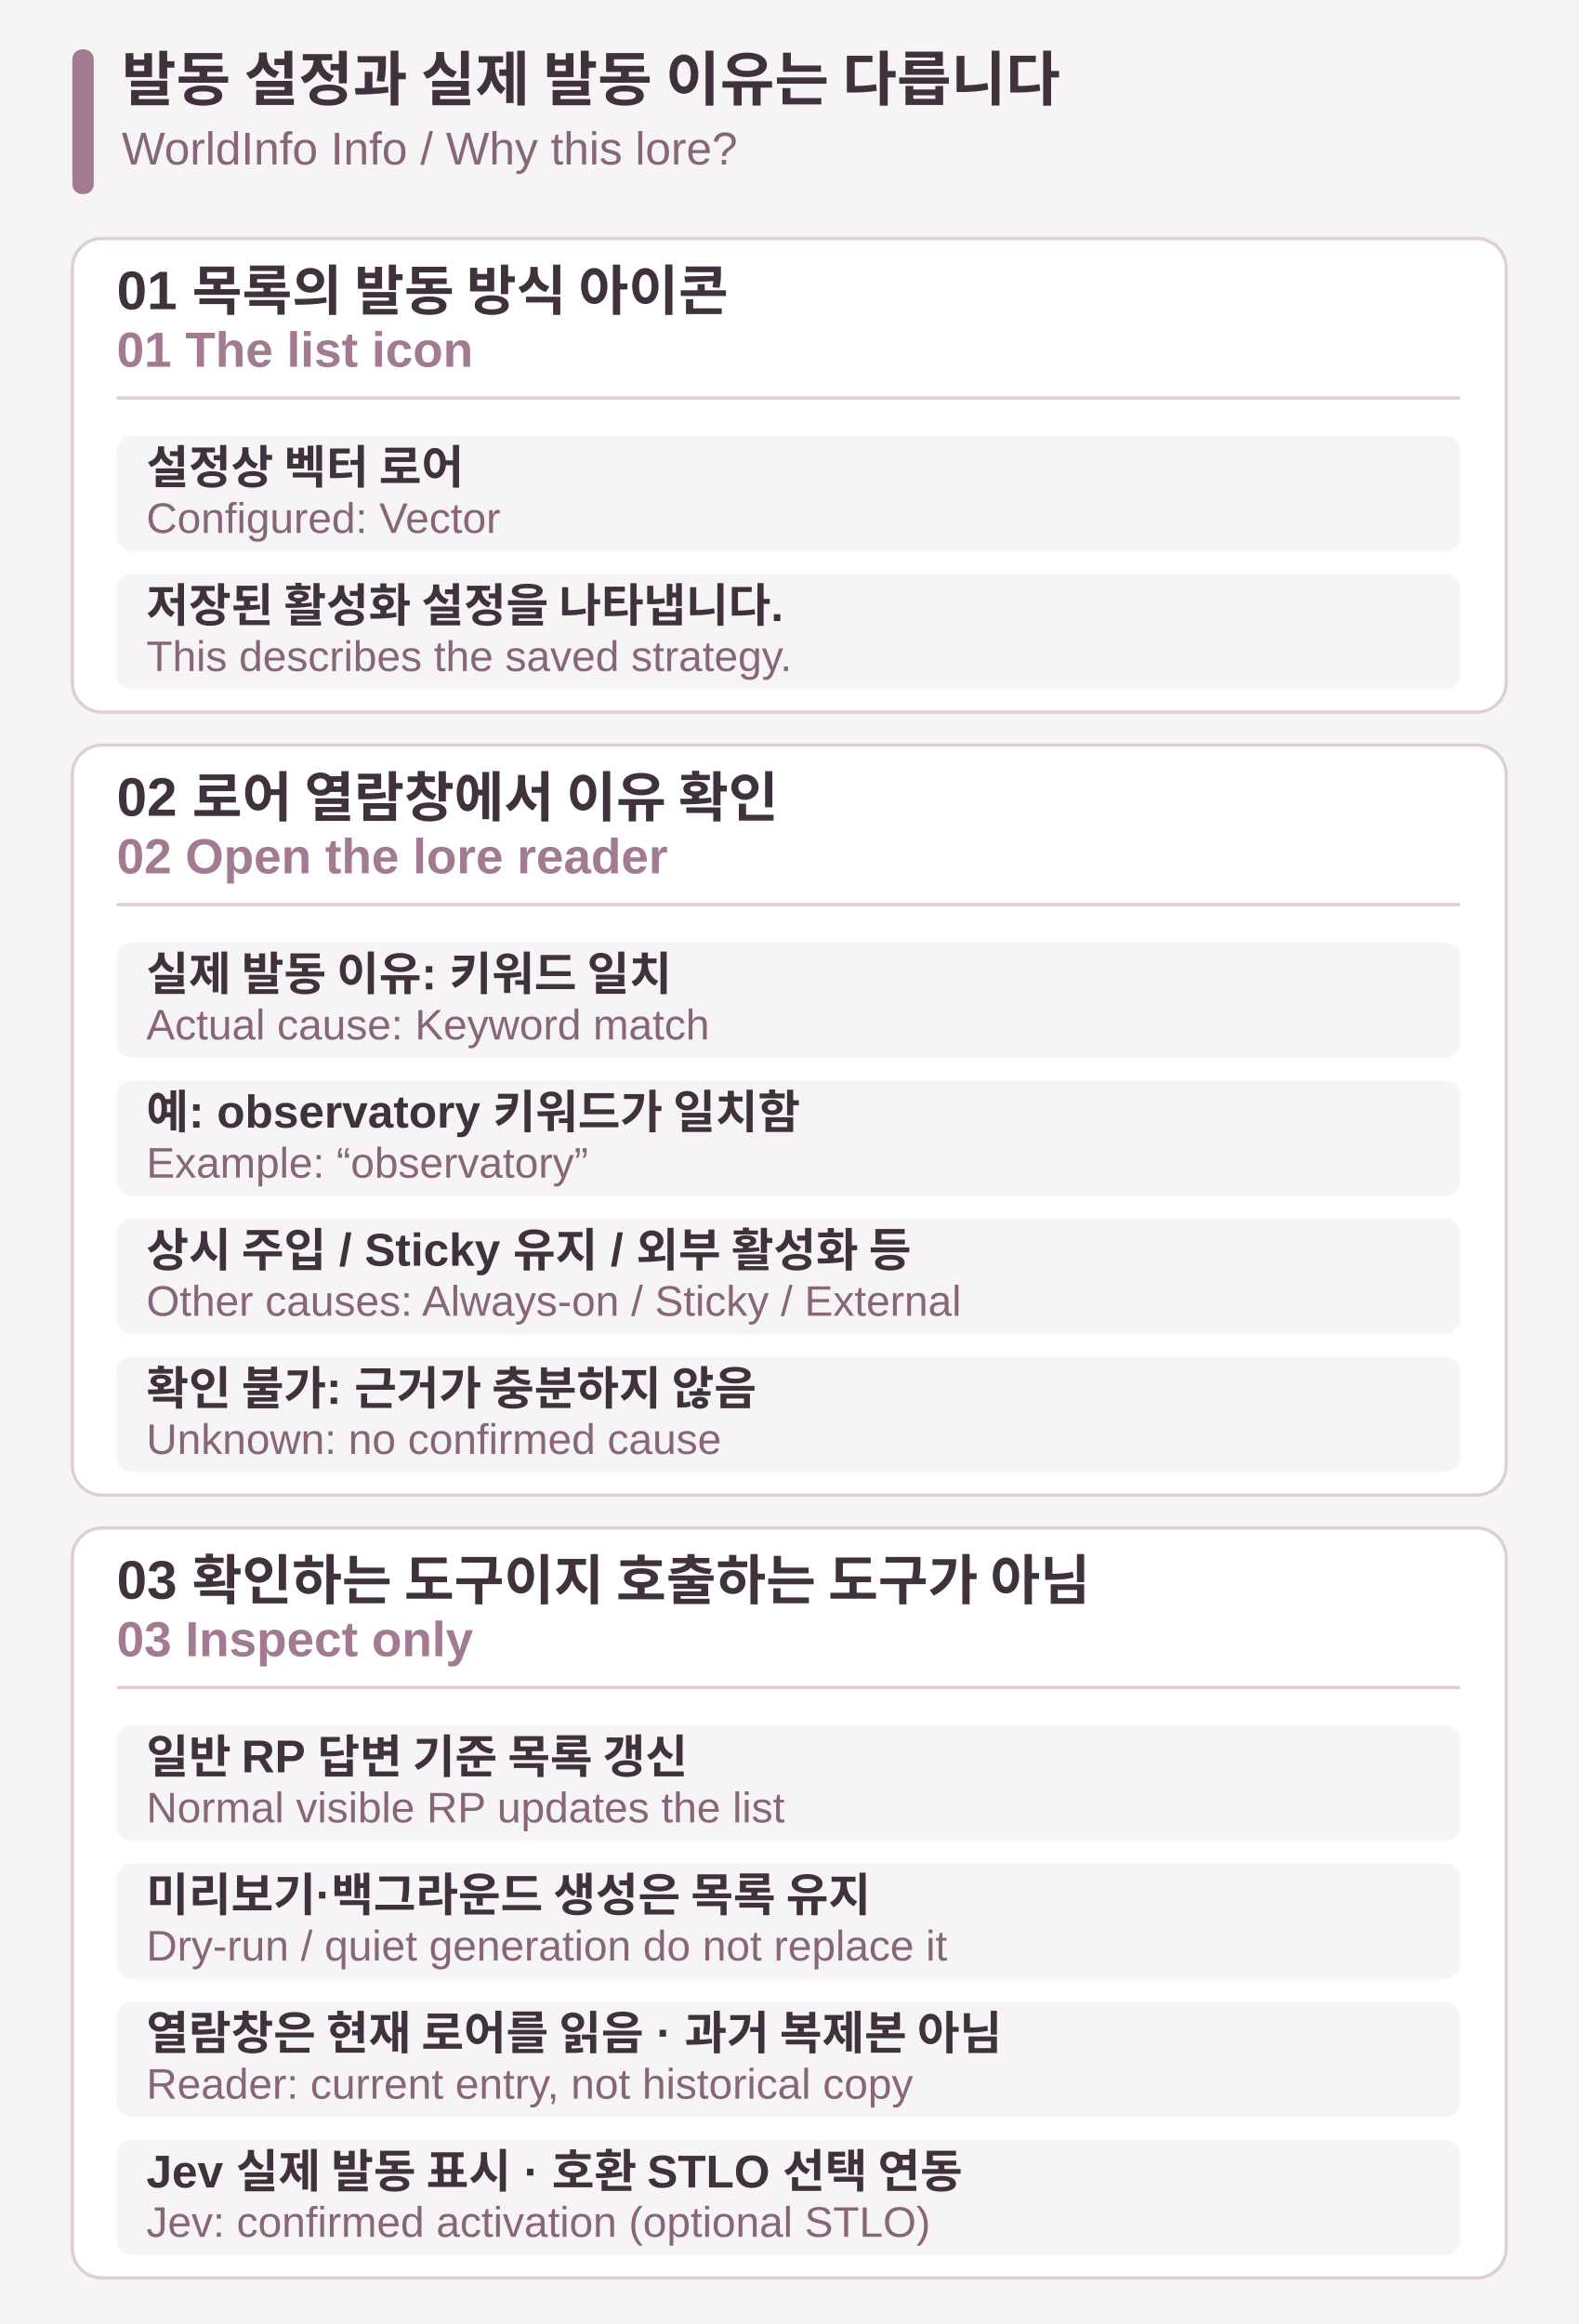
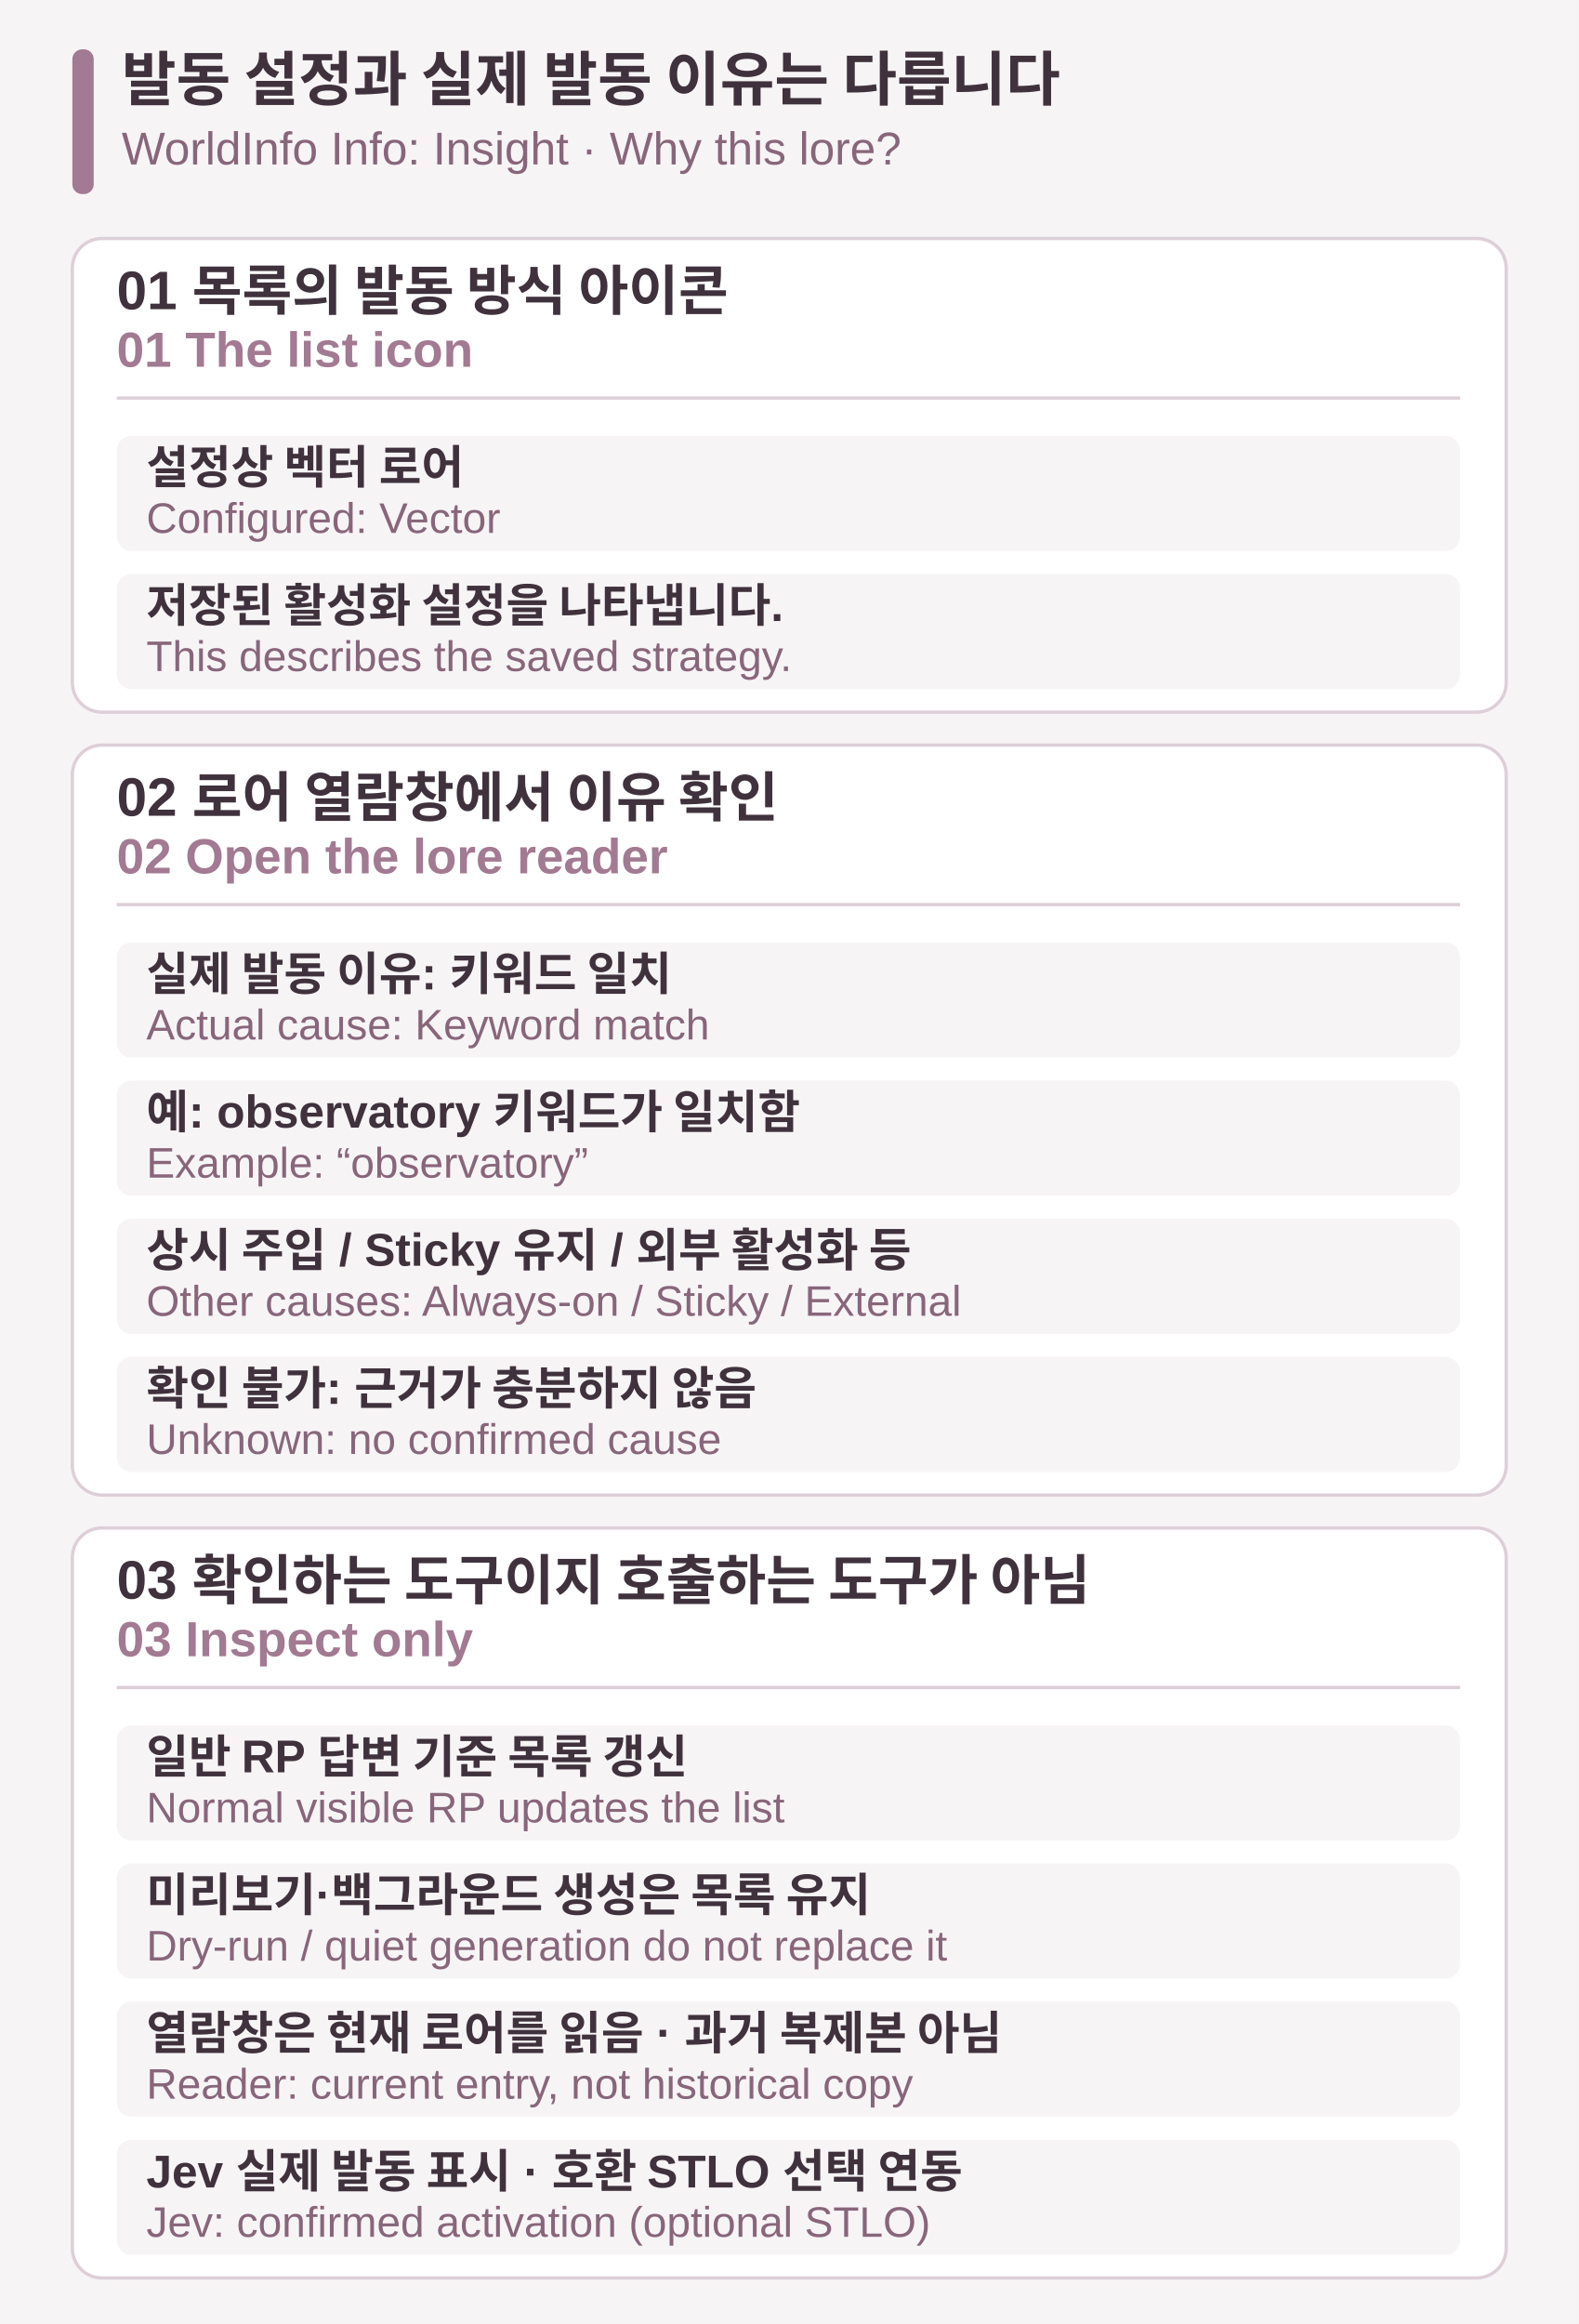
<svg xmlns="http://www.w3.org/2000/svg" width="960" height="1413" viewBox="0 0 960 1413" font-family="'Noto Sans KR','Apple SD Gothic Neo','Malgun Gothic',Arial,sans-serif" role="img" aria-label="WorldInfo Info / Why this lore?">
  <rect width="960" height="1413" fill="#f7f4f6" />
  <rect x="44" y="30" width="13" height="88" rx="6" fill="#a27a91" />
  <text x="74" y="61" font-size="36" fill="#40323c" font-weight="600">발동 설정과 실제 발동 이유는 다릅니다</text>
-   <text x="74" y="100" font-size="28" fill="#88667a" font-weight="400">WorldInfo Info / Why this lore?</text>
+   <text x="74" y="100" font-size="28" fill="#88667a" font-weight="400">WorldInfo Info: Insight · Why this lore?</text>
  <rect x="44" y="145" width="872" height="288" rx="18" fill="#fff" stroke="#ddcfd7" stroke-width="2" />
  <text x="71" y="188" font-size="33" fill="#40323c" font-weight="600">01  목록의 발동 방식 아이콘</text>
  <text x="71" y="223" font-size="30" fill="#a27a91" font-weight="600">01  The list icon</text>
  <path d="M71 242H888" stroke="#ddcfd7" stroke-width="2" />
  <rect x="71" y="265" width="817" height="70" rx="9" fill="#f7f4f6" />
  <text x="89" y="294" font-size="28" fill="#40323c" font-weight="600">설정상 벡터 로어</text>
  <text x="89" y="324" font-size="26" fill="#88667a" font-weight="400">Configured: Vector</text>
  <rect x="71" y="349" width="817" height="70" rx="9" fill="#f7f4f6" />
  <text x="89" y="378" font-size="28" fill="#40323c" font-weight="600">저장된 활성화 설정을 나타냅니다.</text>
  <text x="89" y="408" font-size="26" fill="#88667a" font-weight="400">This describes the saved strategy.</text>
  <rect x="44" y="453" width="872" height="456" rx="18" fill="#fff" stroke="#ddcfd7" stroke-width="2" />
  <text x="71" y="496" font-size="33" fill="#40323c" font-weight="600">02  로어 열람창에서 이유 확인</text>
  <text x="71" y="531" font-size="30" fill="#a27a91" font-weight="600">02  Open the lore reader</text>
  <path d="M71 550H888" stroke="#ddcfd7" stroke-width="2" />
  <rect x="71" y="573" width="817" height="70" rx="9" fill="#f7f4f6" />
  <text x="89" y="602" font-size="28" fill="#40323c" font-weight="600">실제 발동 이유: 키워드 일치</text>
  <text x="89" y="632" font-size="26" fill="#88667a" font-weight="400">Actual cause: Keyword match</text>
  <rect x="71" y="657" width="817" height="70" rx="9" fill="#f7f4f6" />
  <text x="89" y="686" font-size="28" fill="#40323c" font-weight="600">예: observatory 키워드가 일치함</text>
  <text x="89" y="716" font-size="26" fill="#88667a" font-weight="400">Example: “observatory”</text>
  <rect x="71" y="741" width="817" height="70" rx="9" fill="#f7f4f6" />
  <text x="89" y="770" font-size="28" fill="#40323c" font-weight="600">상시 주입 / Sticky 유지 / 외부 활성화 등</text>
  <text x="89" y="800" font-size="26" fill="#88667a" font-weight="400">Other causes: Always-on / Sticky / External</text>
  <rect x="71" y="825" width="817" height="70" rx="9" fill="#f7f4f6" />
  <text x="89" y="854" font-size="28" fill="#40323c" font-weight="600">확인 불가: 근거가 충분하지 않음</text>
  <text x="89" y="884" font-size="26" fill="#88667a" font-weight="400">Unknown: no confirmed cause</text>
  <rect x="44" y="929" width="872" height="456" rx="18" fill="#fff" stroke="#ddcfd7" stroke-width="2" />
  <text x="71" y="972" font-size="33" fill="#40323c" font-weight="600">03  확인하는 도구이지 호출하는 도구가 아님</text>
  <text x="71" y="1007" font-size="30" fill="#a27a91" font-weight="600">03  Inspect only</text>
  <path d="M71 1026H888" stroke="#ddcfd7" stroke-width="2" />
  <rect x="71" y="1049" width="817" height="70" rx="9" fill="#f7f4f6" />
  <text x="89" y="1078" font-size="28" fill="#40323c" font-weight="600">일반 RP 답변 기준 목록 갱신</text>
  <text x="89" y="1108" font-size="26" fill="#88667a" font-weight="400">Normal visible RP updates the list</text>
  <rect x="71" y="1133" width="817" height="70" rx="9" fill="#f7f4f6" />
  <text x="89" y="1162" font-size="28" fill="#40323c" font-weight="600">미리보기·백그라운드 생성은 목록 유지</text>
  <text x="89" y="1192" font-size="26" fill="#88667a" font-weight="400">Dry-run / quiet generation do not replace it</text>
  <rect x="71" y="1217" width="817" height="70" rx="9" fill="#f7f4f6" />
  <text x="89" y="1246" font-size="28" fill="#40323c" font-weight="600">열람창은 현재 로어를 읽음 · 과거 복제본 아님</text>
  <text x="89" y="1276" font-size="26" fill="#88667a" font-weight="400">Reader: current entry, not historical copy</text>
  <rect x="71" y="1301" width="817" height="70" rx="9" fill="#f7f4f6" />
  <text x="89" y="1330" font-size="28" fill="#40323c" font-weight="600">Jev 실제 발동 표시 · 호환 STLO 선택 연동</text>
  <text x="89" y="1360" font-size="26" fill="#88667a" font-weight="400">Jev: confirmed activation (optional STLO)</text>
</svg>
